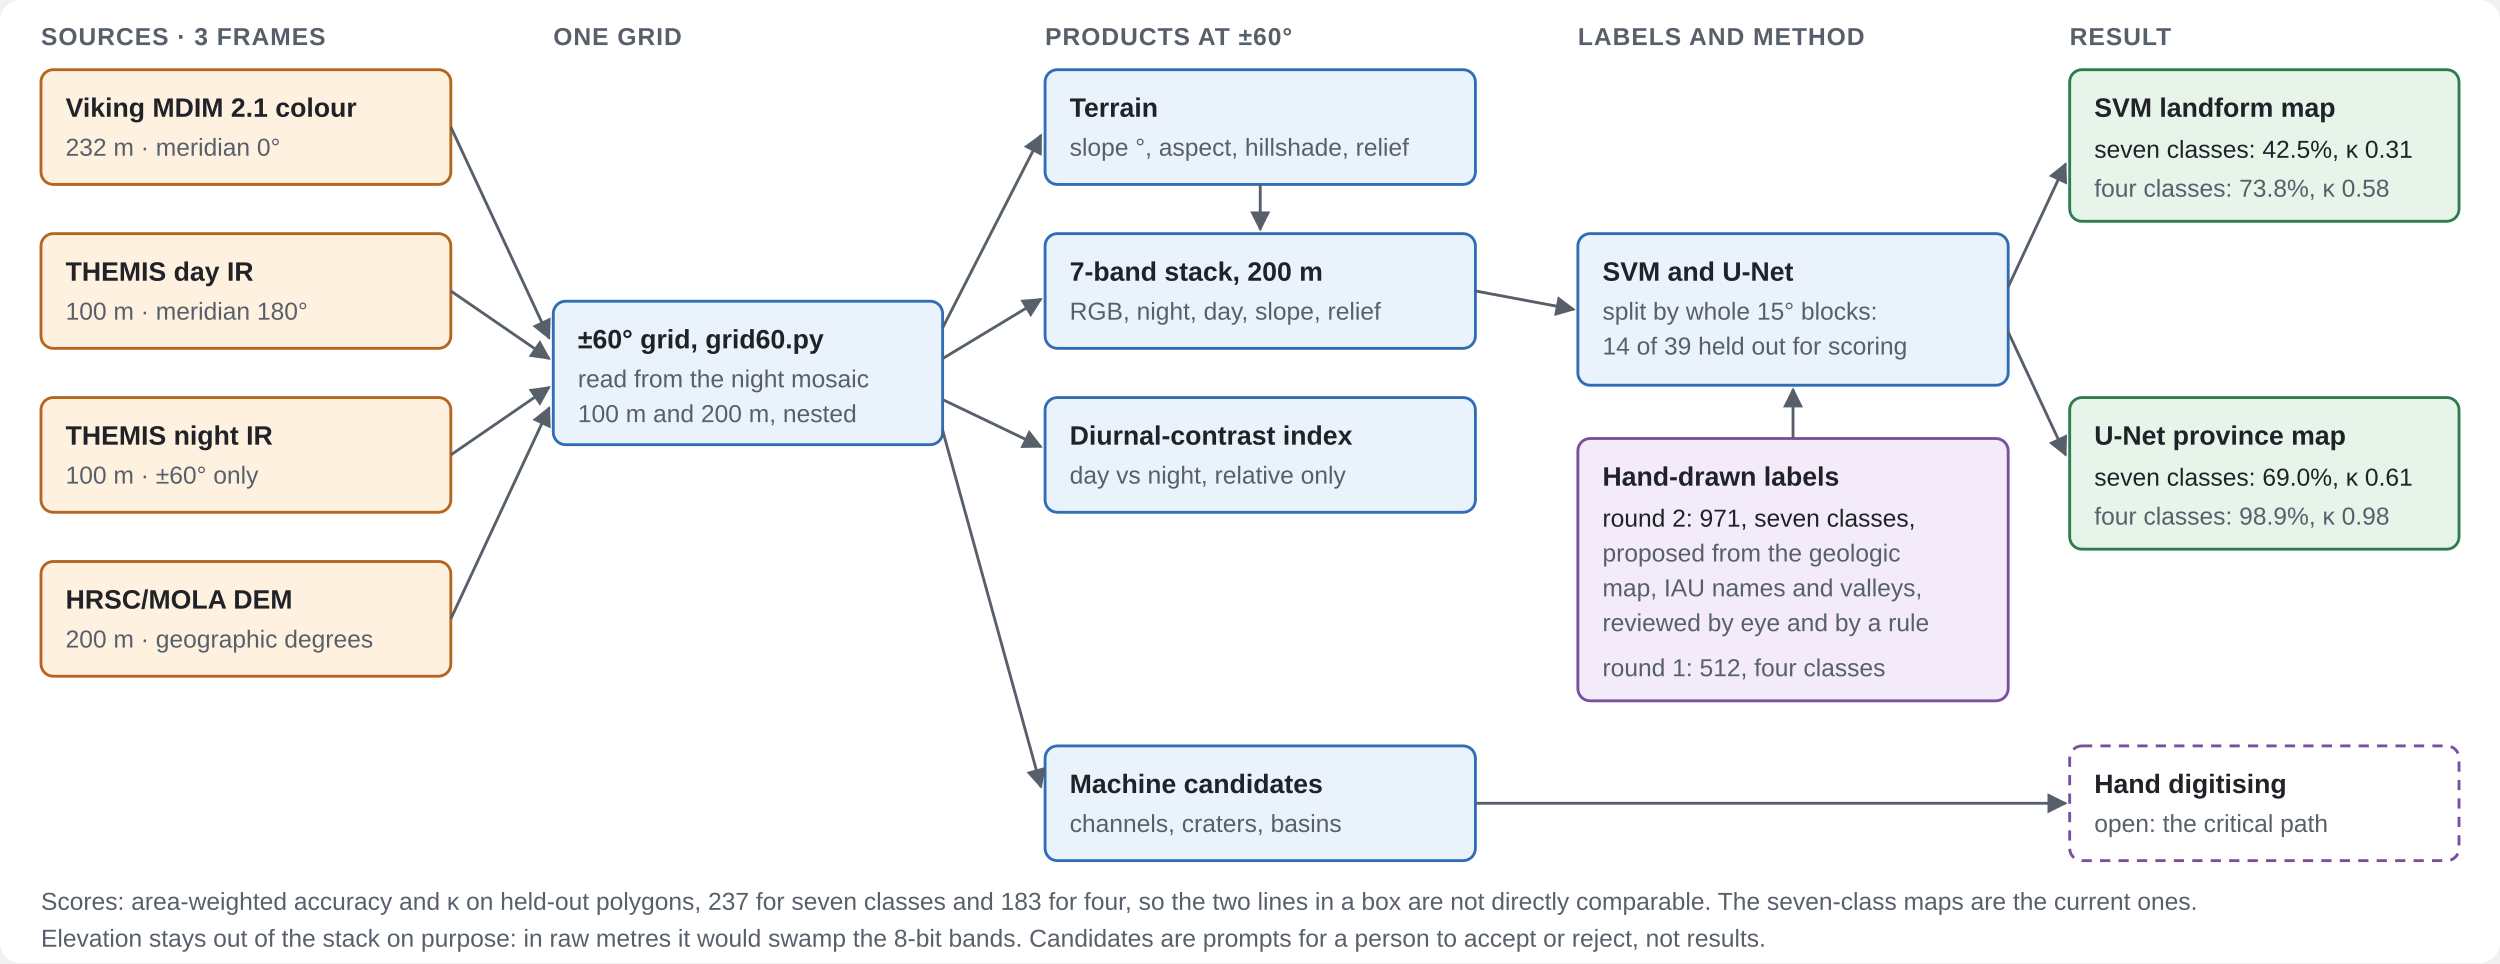
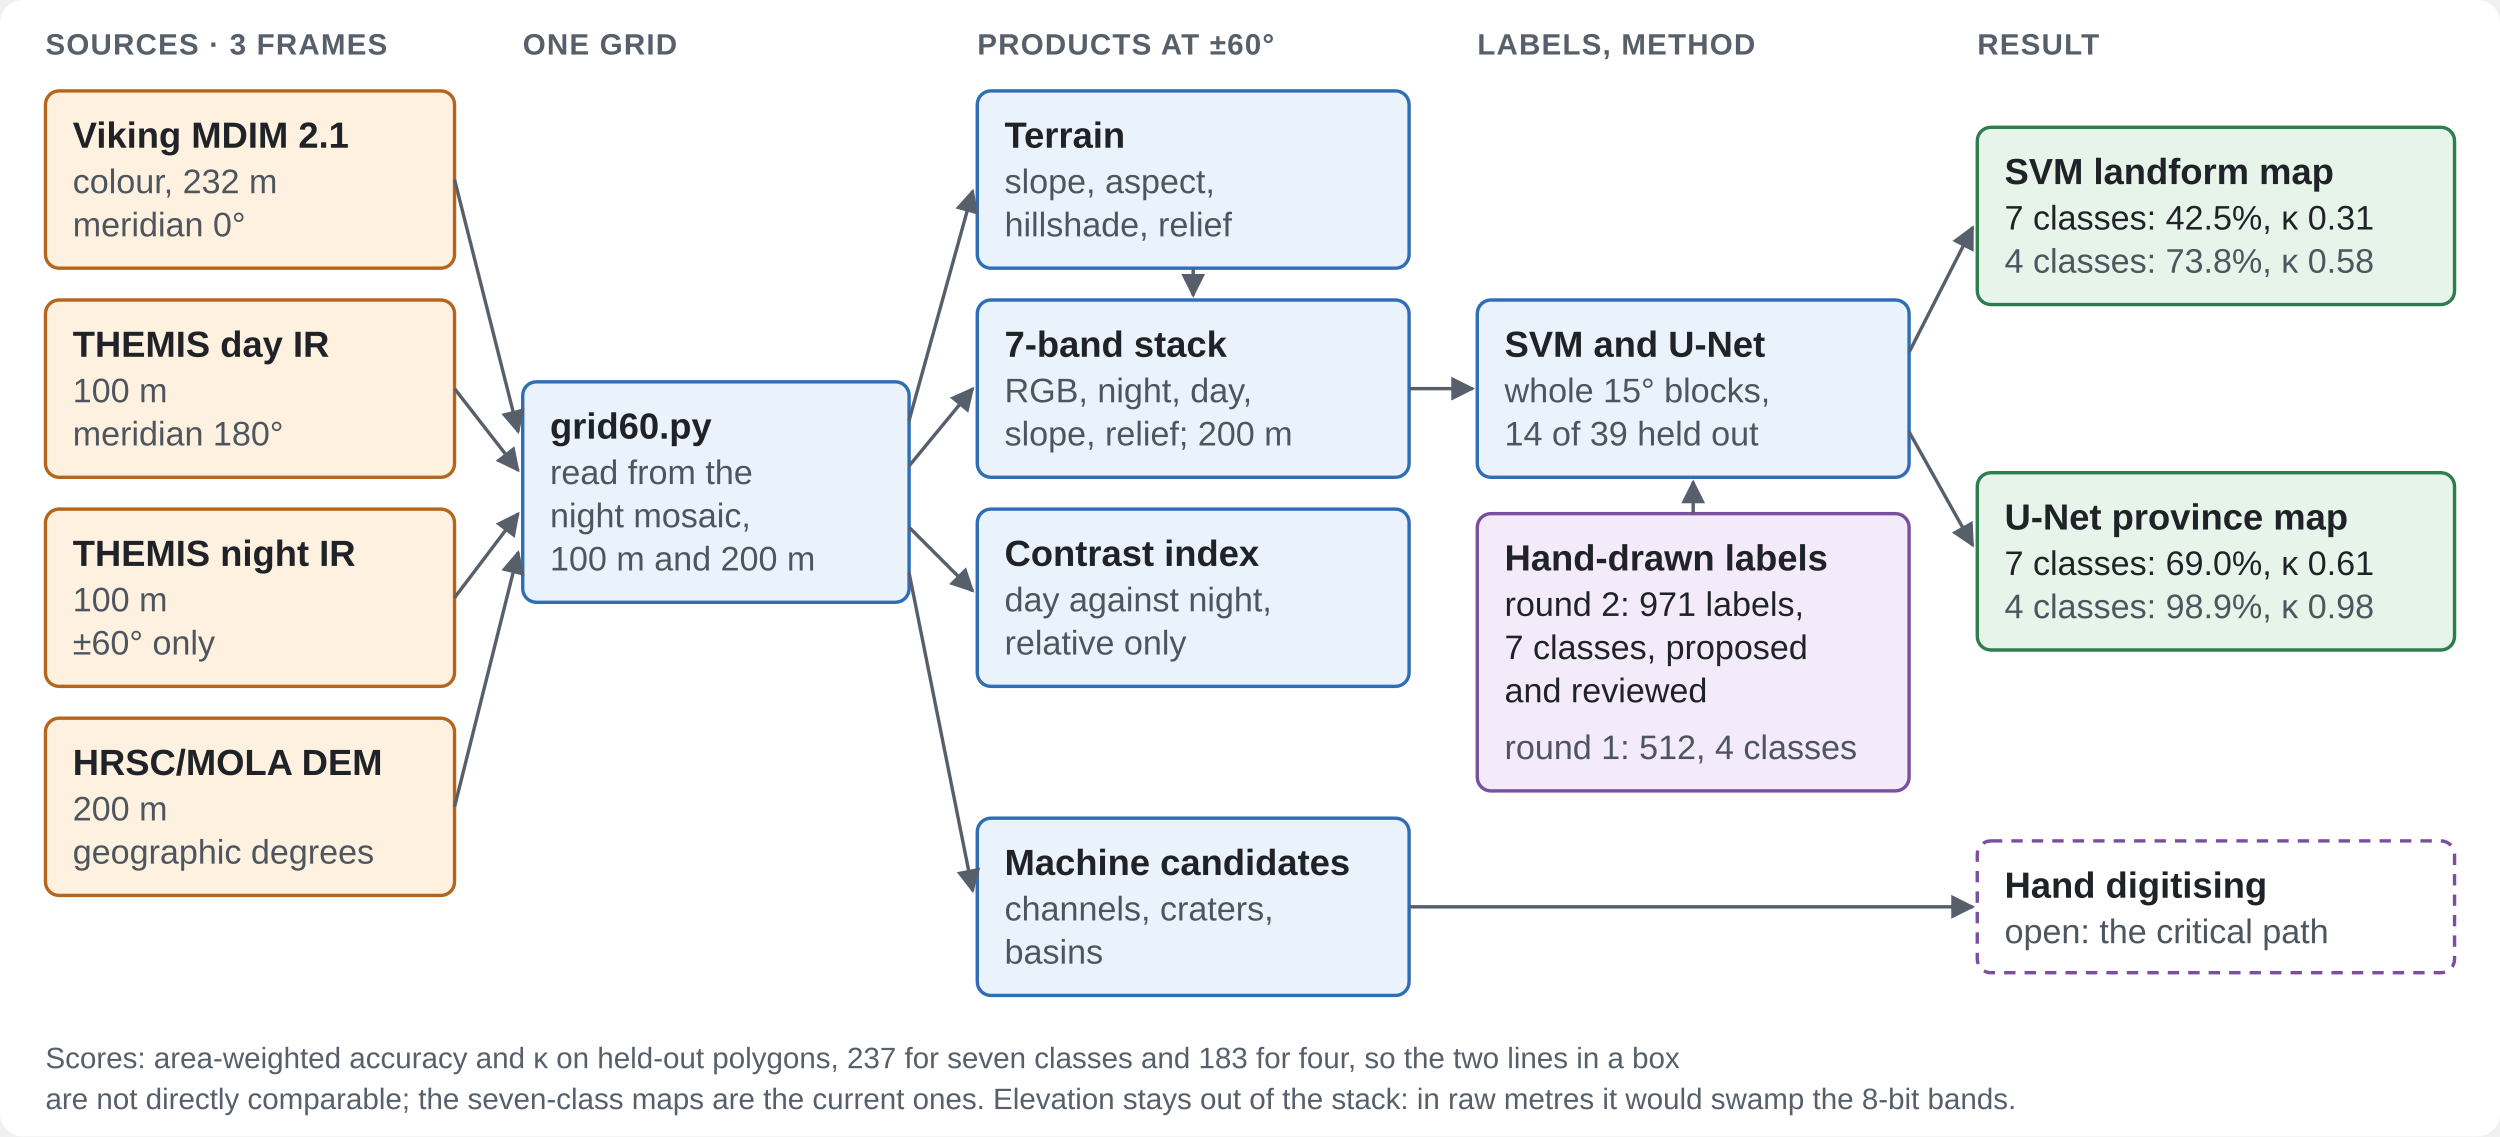
- <svg xmlns="http://www.w3.org/2000/svg" viewBox="0 0 1220 470" width="1220" height="470" font-family="Arial, Helvetica, sans-serif" font-size="13">
+ <svg xmlns="http://www.w3.org/2000/svg" viewBox="0 0 1100 500" width="1100" height="500" data-paper-height="446" font-family="Arial, Helvetica, sans-serif" font-size="16">
  <defs>
    <marker id="a" viewBox="0 0 10 10" refX="9" refY="5" markerWidth="7" markerHeight="7" orient="auto-start-reverse">
      <path d="M0,0 L10,5 L0,10 z" fill="#57606a" />
    </marker>
    <style>
      .src{fill:#fff1e0;stroke:#b5651d}
      .mid{fill:#eaf2fb;stroke:#2f6db5}
      .out{fill:#e6f4ea;stroke:#2e7d4f}
      .hand{fill:#f3eafa;stroke:#7b4fa0}
      .open{fill:#ffffff;stroke:#7b4fa0;stroke-dasharray:5 4}
-       rect.b{stroke-width:1.4}
+       rect.b{stroke-width:1.5}
      text{fill:#1f2328}
      .t{font-weight:bold}
-       .s{fill:#57606a;font-size:12px}
-       .n{font-size:12px}
-       line,path.l{stroke:#57606a;stroke-width:1.4;fill:none;marker-end:url(#a)}
-       .cap{fill:#57606a;font-size:12px;font-weight:bold;letter-spacing:.04em}
+       .s{fill:#4d555e;font-size:15px}
+       .n{font-size:15px}
+       .note{fill:#57606a;font-size:13px}
+       line{stroke:#57606a;stroke-width:1.5;fill:none;marker-end:url(#a)}
+       .cap{fill:#57606a;font-size:13px;font-weight:bold;letter-spacing:.04em}
    </style>
  </defs>
-   <rect x="0" y="0" width="1220" height="470" rx="10" fill="#ffffff" />
-   <text class="cap" x="20" y="22">SOURCES · 3 FRAMES</text>
-   <text class="cap" x="270" y="22">ONE GRID</text>
-   <text class="cap" x="510" y="22">PRODUCTS AT ±60°</text>
-   <text class="cap" x="770" y="22">LABELS AND METHOD</text>
-   <text class="cap" x="1010" y="22">RESULT</text>
-   <rect class="b src" x="20" y="34" width="200" height="56" rx="6" />
-   <text x="32" y="57" class="t">Viking MDIM 2.1 colour</text>
-   <text x="32" y="76" class="s">232 m · meridian 0°</text>
-   <rect class="b src" x="20" y="114" width="200" height="56" rx="6" />
-   <text x="32" y="137" class="t">THEMIS day IR</text>
-   <text x="32" y="156" class="s">100 m · meridian 180°</text>
-   <rect class="b src" x="20" y="194" width="200" height="56" rx="6" />
-   <text x="32" y="217" class="t">THEMIS night IR</text>
-   <text x="32" y="236" class="s">100 m · ±60° only</text>
-   <rect class="b src" x="20" y="274" width="200" height="56" rx="6" />
-   <text x="32" y="297" class="t">HRSC/MOLA DEM</text>
-   <text x="32" y="316" class="s">200 m · geographic degrees</text>
-   <rect class="b mid" x="270" y="147" width="190" height="70" rx="6" />
-   <text x="282" y="170" class="t">±60° grid, grid60.py</text>
-   <text x="282" y="189" class="s">read from the night mosaic</text>
-   <text x="282" y="206" class="s">100 m and 200 m, nested</text>
-   <line x1="220" y1="62" x2="268" y2="165" />
-   <line x1="220" y1="142" x2="268" y2="175" />
-   <line x1="220" y1="222" x2="268" y2="189" />
-   <line x1="220" y1="302" x2="268" y2="199" />
-   <rect class="b mid" x="510" y="34" width="210" height="56" rx="6" />
-   <text x="522" y="57" class="t">Terrain</text>
-   <text x="522" y="76" class="s">slope °, aspect, hillshade, relief</text>
-   <rect class="b mid" x="510" y="114" width="210" height="56" rx="6" />
-   <text x="522" y="137" class="t">7-band stack, 200 m</text>
-   <text x="522" y="156" class="s">RGB, night, day, slope, relief</text>
-   <rect class="b mid" x="510" y="194" width="210" height="56" rx="6" />
-   <text x="522" y="217" class="t">Diurnal-contrast index</text>
-   <text x="522" y="236" class="s">day vs night, relative only</text>
-   <rect class="b mid" x="510" y="364" width="210" height="56" rx="6" />
-   <text x="522" y="387" class="t">Machine candidates</text>
-   <text x="522" y="406" class="s">channels, craters, basins</text>
-   <line x1="460" y1="160" x2="508" y2="66" />
-   <line x1="460" y1="175" x2="508" y2="146" />
-   <line x1="460" y1="195" x2="508" y2="218" />
-   <line x1="460" y1="210" x2="508" y2="384" />
-   <line x1="615" y1="90" x2="615" y2="112" />
-   <rect class="b mid" x="770" y="114" width="210" height="74" rx="6" />
-   <text x="782" y="137" class="t">SVM and U-Net</text>
-   <text x="782" y="156" class="s">split by whole 15° blocks:</text>
-   <text x="782" y="173" class="s">14 of 39 held out for scoring</text>
-   <rect class="b hand" x="770" y="214" width="210" height="128" rx="6" />
-   <text x="782" y="237" class="t">Hand-drawn labels</text>
-   <text x="782" y="257" class="n">round 2: 971, seven classes,</text>
-   <text x="782" y="274" class="s">proposed from the geologic</text>
-   <text x="782" y="291" class="s">map, IAU names and valleys,</text>
-   <text x="782" y="308" class="s">reviewed by eye and by a rule</text>
-   <text x="782" y="330" class="s">round 1: 512, four classes</text>
-   <line x1="720" y1="142" x2="768" y2="151" />
-   <line x1="875" y1="214" x2="875" y2="190" />
-   <rect class="b out" x="1010" y="34" width="190" height="74" rx="6" />
-   <text x="1022" y="57" class="t">SVM landform map</text>
-   <text x="1022" y="77" class="n">seven classes: 42.5%, κ 0.31</text>
-   <text x="1022" y="96" class="s">four classes: 73.8%, κ 0.58</text>
-   <rect class="b out" x="1010" y="194" width="190" height="74" rx="6" />
-   <text x="1022" y="217" class="t">U-Net province map</text>
-   <text x="1022" y="237" class="n">seven classes: 69.0%, κ 0.61</text>
-   <text x="1022" y="256" class="s">four classes: 98.9%, κ 0.98</text>
-   <rect class="b open" x="1010" y="364" width="190" height="56" rx="6" />
-   <text x="1022" y="387" class="t">Hand digitising</text>
-   <text x="1022" y="406" class="s">open: the critical path</text>
-   <line x1="980" y1="140" x2="1008" y2="80" />
-   <line x1="980" y1="162" x2="1008" y2="222" />
-   <line x1="720" y1="392" x2="1008" y2="392" />
-   <text x="20" y="444" class="s">Scores: area-weighted accuracy and κ on held-out polygons, 237 for seven classes and 183 for four, so the two lines in a box are not directly comparable. The seven-class maps are the current ones.</text>
-   <text x="20" y="462" class="s">Elevation stays out of the stack on purpose: in raw metres it would swamp the 8-bit bands. Candidates are prompts for a person to accept or reject, not results.</text>
+   <rect x="0" y="0" width="1100" height="500" rx="10" fill="#ffffff" />
+   <text class="cap" x="20" y="24">SOURCES · 3 FRAMES</text>
+   <text class="cap" x="230" y="24">ONE GRID</text>
+   <text class="cap" x="430" y="24">PRODUCTS AT ±60°</text>
+   <text class="cap" x="650" y="24">LABELS, METHOD</text>
+   <text class="cap" x="870" y="24">RESULT</text>
+   <rect class="b src" x="20" y="40" width="180" height="78" rx="6" />
+   <text x="32" y="65" class="t">Viking MDIM 2.1</text>
+   <text x="32" y="85" class="s">colour, 232 m</text>
+   <text x="32" y="104" class="s">meridian 0°</text>
+   <rect class="b src" x="20" y="132" width="180" height="78" rx="6" />
+   <text x="32" y="157" class="t">THEMIS day IR</text>
+   <text x="32" y="177" class="s">100 m</text>
+   <text x="32" y="196" class="s">meridian 180°</text>
+   <rect class="b src" x="20" y="224" width="180" height="78" rx="6" />
+   <text x="32" y="249" class="t">THEMIS night IR</text>
+   <text x="32" y="269" class="s">100 m</text>
+   <text x="32" y="288" class="s">±60° only</text>
+   <rect class="b src" x="20" y="316" width="180" height="78" rx="6" />
+   <text x="32" y="341" class="t">HRSC/MOLA DEM</text>
+   <text x="32" y="361" class="s">200 m</text>
+   <text x="32" y="380" class="s">geographic degrees</text>
+   <rect class="b mid" x="230" y="168" width="170" height="97" rx="6" />
+   <text x="242" y="193" class="t">grid60.py</text>
+   <text x="242" y="213" class="s">read from the</text>
+   <text x="242" y="232" class="s">night mosaic,</text>
+   <text x="242" y="251" class="s">100 m and 200 m</text>
+   <line x1="200" y1="79" x2="228" y2="190" />
+   <line x1="200" y1="171" x2="228" y2="207" />
+   <line x1="200" y1="263" x2="228" y2="226" />
+   <line x1="200" y1="355" x2="228" y2="243" />
+   <rect class="b mid" x="430" y="40" width="190" height="78" rx="6" />
+   <text x="442" y="65" class="t">Terrain</text>
+   <text x="442" y="85" class="s">slope, aspect,</text>
+   <text x="442" y="104" class="s">hillshade, relief</text>
+   <rect class="b mid" x="430" y="132" width="190" height="78" rx="6" />
+   <text x="442" y="157" class="t">7-band stack</text>
+   <text x="442" y="177" class="s">RGB, night, day,</text>
+   <text x="442" y="196" class="s">slope, relief; 200 m</text>
+   <rect class="b mid" x="430" y="224" width="190" height="78" rx="6" />
+   <text x="442" y="249" class="t">Contrast index</text>
+   <text x="442" y="269" class="s">day against night,</text>
+   <text x="442" y="288" class="s">relative only</text>
+   <rect class="b mid" x="430" y="360" width="190" height="78" rx="6" />
+   <text x="442" y="385" class="t">Machine candidates</text>
+   <text x="442" y="405" class="s">channels, craters,</text>
+   <text x="442" y="424" class="s">basins</text>
+   <line x1="400" y1="185" x2="428" y2="84" />
+   <line x1="400" y1="205" x2="428" y2="171" />
+   <line x1="400" y1="232" x2="428" y2="260" />
+   <line x1="400" y1="252" x2="428" y2="392" />
+   <line x1="525" y1="118" x2="525" y2="130" />
+   <rect class="b mid" x="650" y="132" width="190" height="78" rx="6" />
+   <text x="662" y="157" class="t">SVM and U-Net</text>
+   <text x="662" y="177" class="s">whole 15° blocks,</text>
+   <text x="662" y="196" class="s">14 of 39 held out</text>
+   <rect class="b hand" x="650" y="226" width="190" height="122" rx="6" />
+   <text x="662" y="251" class="t">Hand-drawn labels</text>
+   <text x="662" y="271" class="n">round 2: 971 labels,</text>
+   <text x="662" y="290" class="n">7 classes, proposed</text>
+   <text x="662" y="309" class="n">and reviewed</text>
+   <text x="662" y="334" class="s">round 1: 512, 4 classes</text>
+   <line x1="620" y1="171" x2="648" y2="171" />
+   <line x1="745" y1="226" x2="745" y2="212" />
+   <rect class="b out" x="870" y="56" width="210" height="78" rx="6" />
+   <text x="882" y="81" class="t">SVM landform map</text>
+   <text x="882" y="101" class="n">7 classes: 42.5%, κ 0.31</text>
+   <text x="882" y="120" class="s">4 classes: 73.8%, κ 0.58</text>
+   <rect class="b out" x="870" y="208" width="210" height="78" rx="6" />
+   <text x="882" y="233" class="t">U-Net province map</text>
+   <text x="882" y="253" class="n">7 classes: 69.0%, κ 0.61</text>
+   <text x="882" y="272" class="s">4 classes: 98.9%, κ 0.98</text>
+   <rect class="b open" x="870" y="370" width="210" height="58" rx="6" />
+   <text x="882" y="395" class="t">Hand digitising</text>
+   <text x="882" y="415" class="s">open: the critical path</text>
+   <line x1="840" y1="155" x2="868" y2="100" />
+   <line x1="840" y1="190" x2="868" y2="240" />
+   <line x1="620" y1="399" x2="868" y2="399" />
+   <text x="20" y="470" class="note">Scores: area-weighted accuracy and κ on held-out polygons, 237 for seven classes and 183 for four, so the two lines in a box</text>
+   <text x="20" y="488" class="note">are not directly comparable; the seven-class maps are the current ones. Elevation stays out of the stack: in raw metres it would swamp the 8-bit bands.</text>
</svg>
